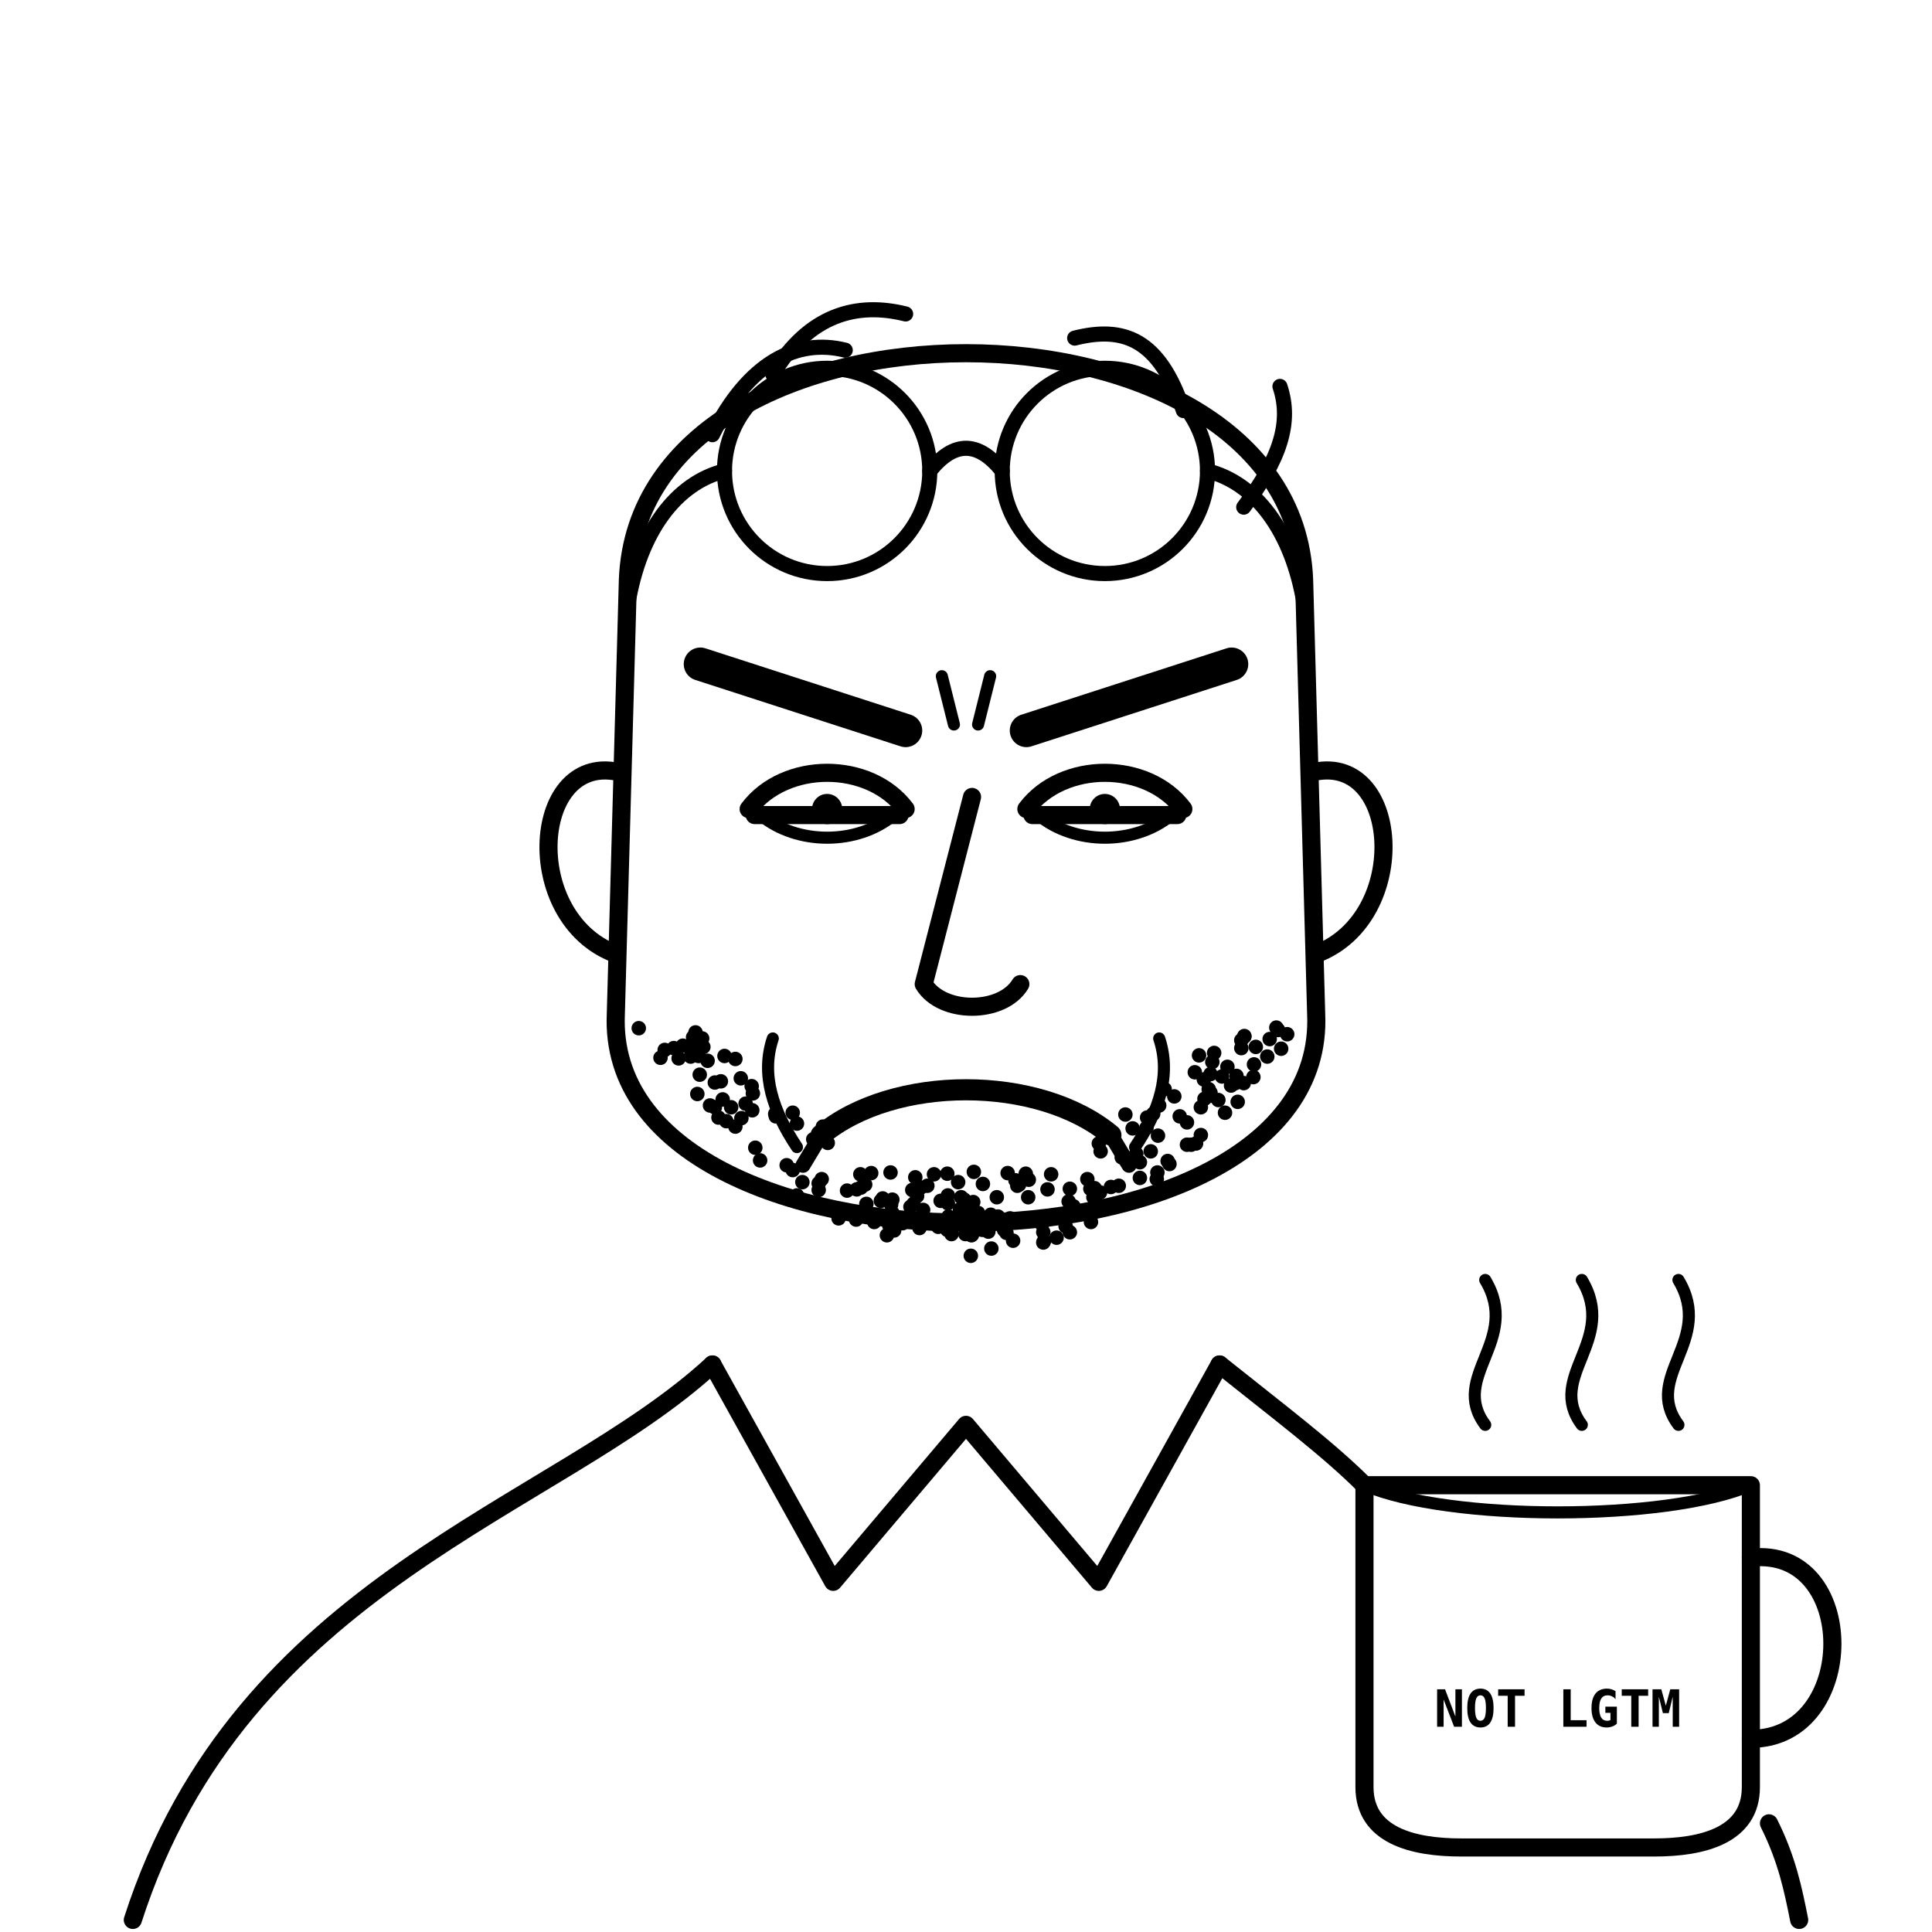
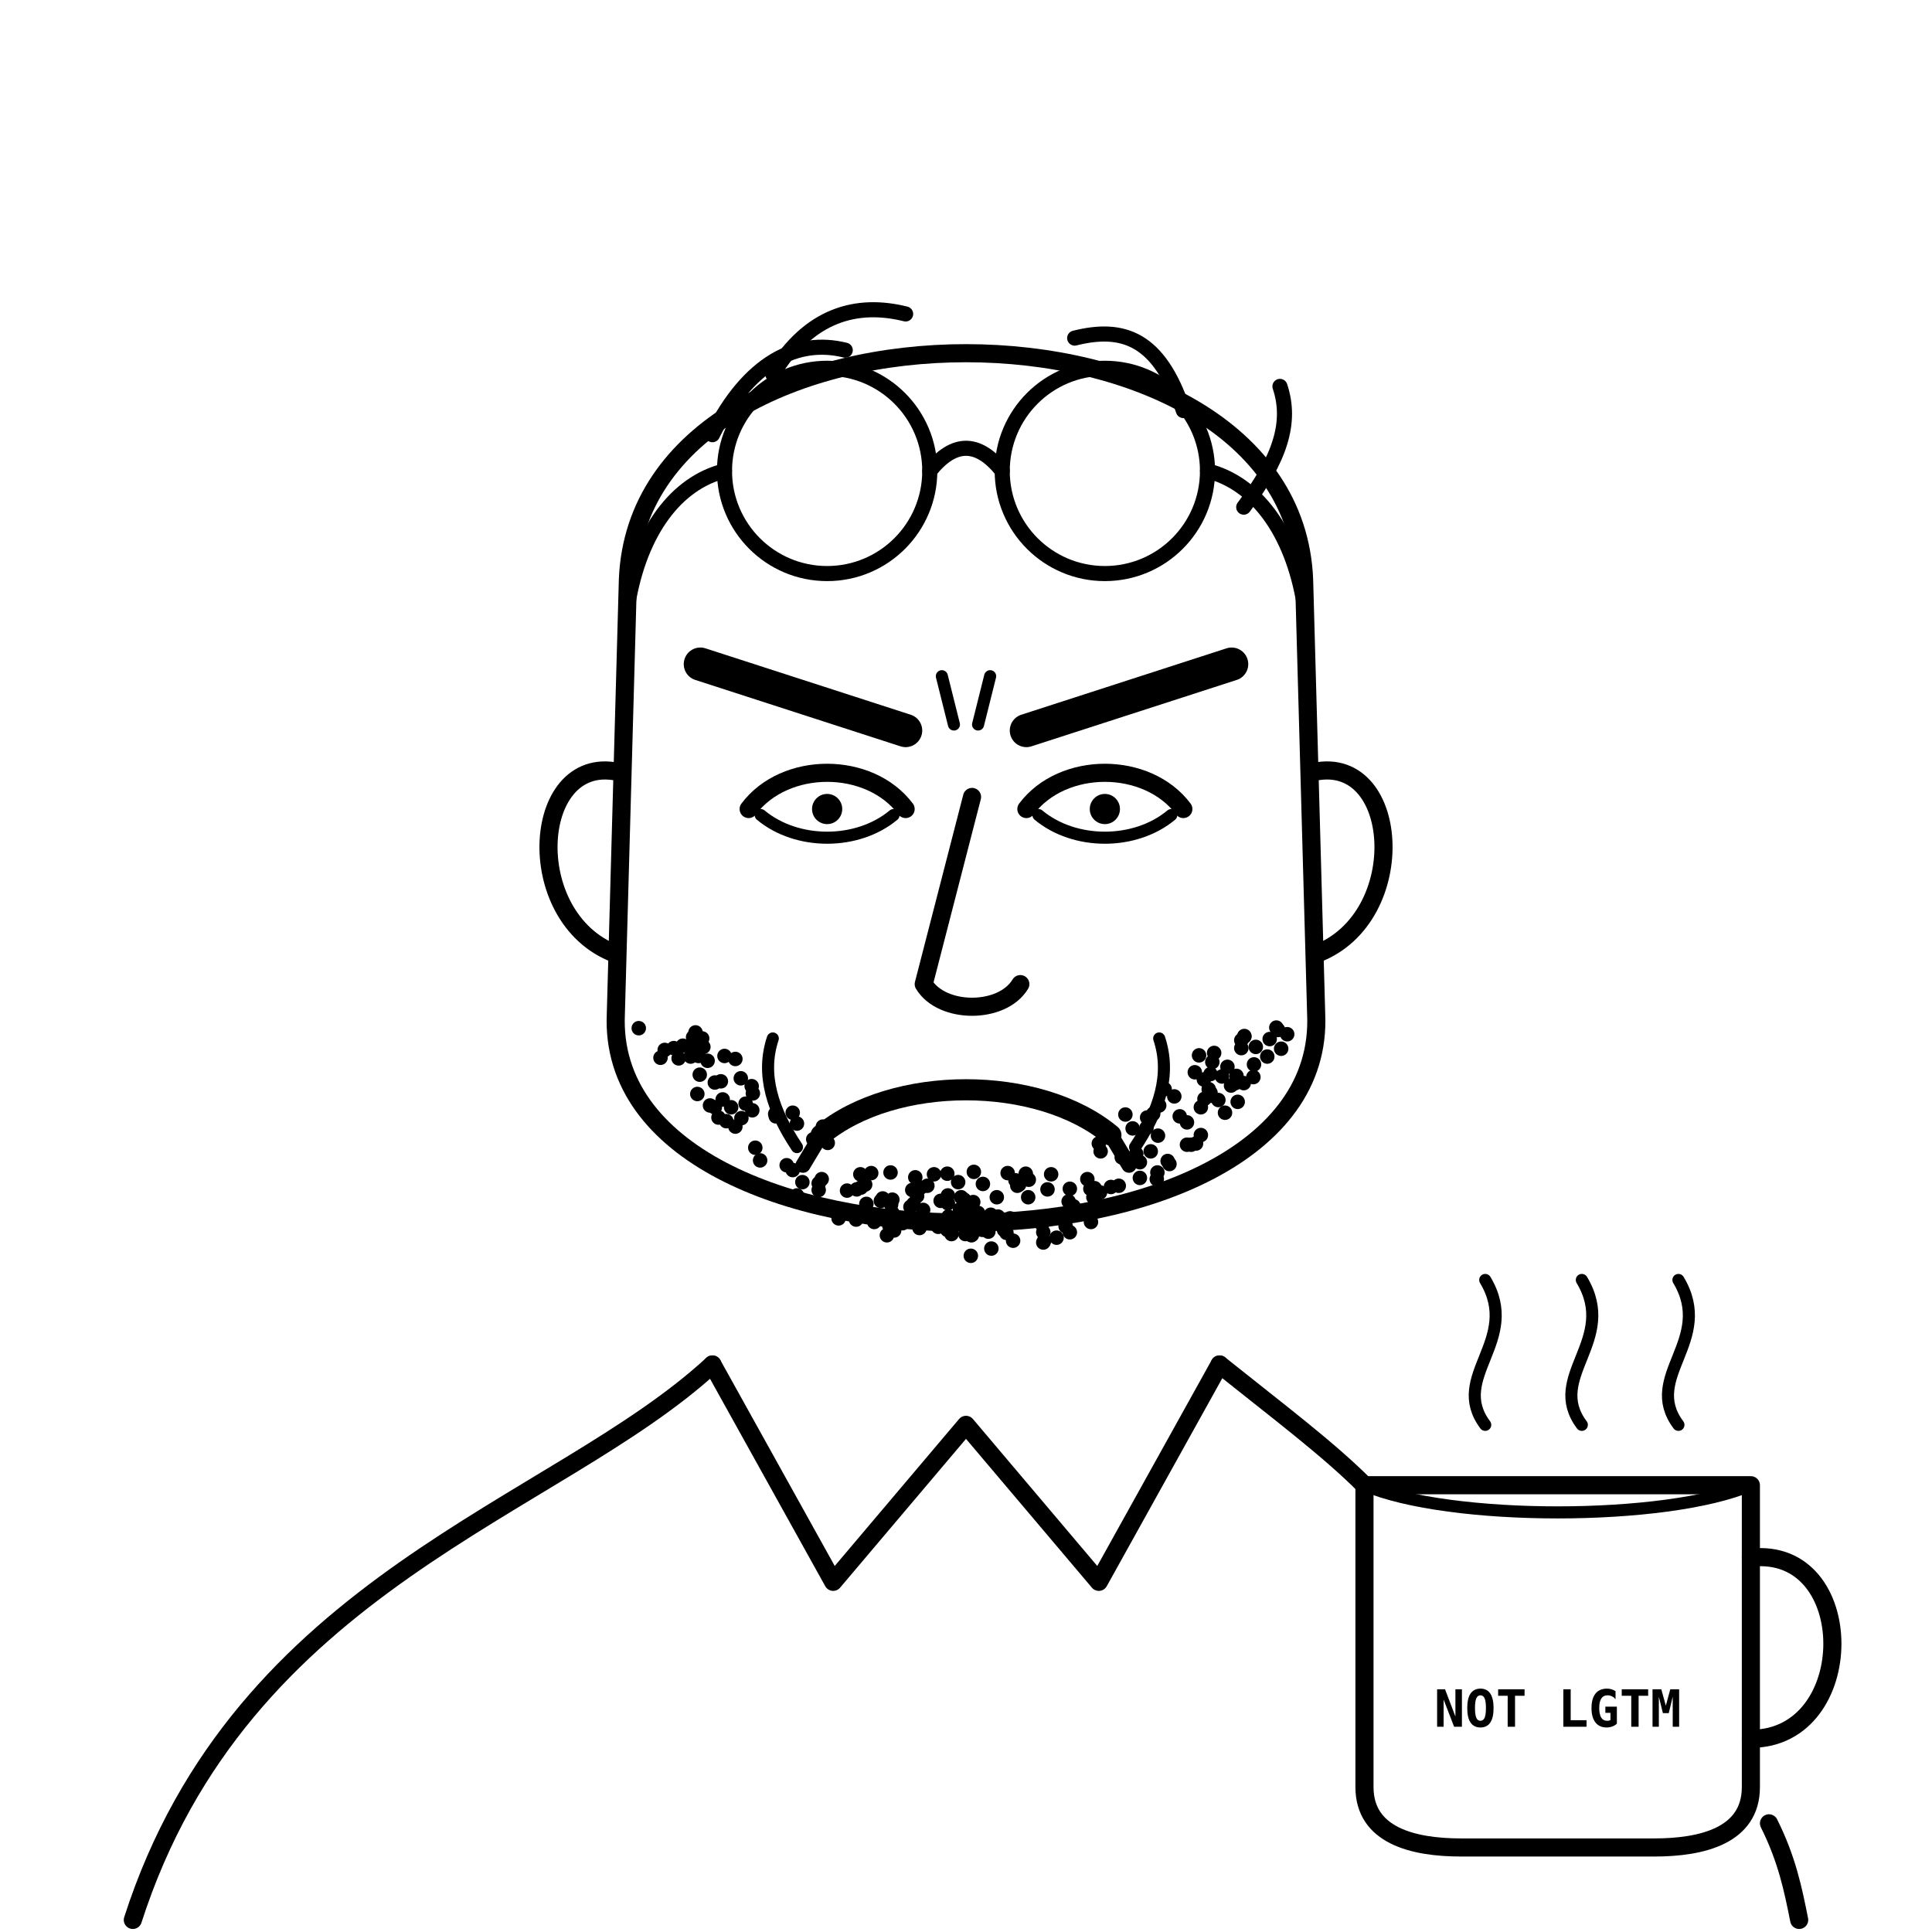
<svg xmlns="http://www.w3.org/2000/svg" viewBox="0 0 320 320" width="320" height="320" role="img" aria-labelledby="t d">
-   <g fill="none" stroke="currentColor" stroke-width="3" stroke-linecap="round" stroke-linejoin="round">
+   <g fill="none" stroke="#000" stroke-width="3" stroke-linecap="round" stroke-linejoin="round">
    <path d="M 22 318 C 40 262, 92 250, 118 226" />
    <path d="M 202 226 C 212 234, 220 240, 226 246" />
    <path d="M 293 302 C 296 308, 297 313, 298 318" />
    <path d="M 118 226 L 138 262 L 160 236 L 182 262 L 202 226" />
    <path d="M 104 96 C 106 46, 214 46, 216 96 L 218 168 C 220 214, 100 214, 102 168 Z" />
    <path d="M 103 128 C 88 124, 86 152, 102 158" />
    <path d="M 217 128 C 232 124, 234 152, 218 158" />
    <path d="M 118 72 C 124 60, 132 56, 140 58" stroke-width="2.5" />
    <path d="M 128 62 C 134 52, 142 50, 150 52" stroke-width="2.5" />
    <path d="M 196 68 C 192 56, 186 54, 178 56" stroke-width="2.5" />
    <path d="M 206 84 C 212 76, 214 70, 212 64" stroke-width="2.5" />
    <circle cx="137" cy="78" r="17" stroke-width="2.5" />
    <circle cx="183" cy="78" r="17" stroke-width="2.5" />
    <path d="M 154 78 C 158 73, 162 73, 166 78" stroke-width="2.5" />
    <path d="M 120 78 C 112 80, 106 88, 104 100" stroke-width="2.5" />
    <path d="M 200 78 C 208 80, 214 88, 216 100" stroke-width="2.5" />
    <path d="M 116 110 L 150 121" stroke-width="5.5" />
    <path d="M 204 110 L 170 121" stroke-width="5.5" />
    <path d="M 156 112 L 158 120 M 164 112 L 162 120" stroke-width="2" />
-     <g class="eye-open">
-       <path d="M 124 134 C 130 126, 144 126, 150 134" />
-       <path d="M 126 135 C 132 140, 142 140, 148 135" stroke-width="2" />
-       <circle cx="137" cy="134" r="2.5" fill="currentColor" stroke="none" />
-       <path d="M 170 134 C 176 126, 190 126, 196 134" />
-       <path d="M 172 135 C 178 140, 188 140, 194 135" stroke-width="2" />
-       <circle cx="183" cy="134" r="2.5" fill="currentColor" stroke="none" />
-     </g>
-     <g class="eye-closed">
-       <path d="M 125 135 L 149 135" />
-       <path d="M 171 135 L 195 135" />
-     </g>
+     <path d="M 124 134 C 130 126, 144 126, 150 134" />
+     <path d="M 126 135 C 132 140, 142 140, 148 135" stroke-width="2" />
+     <circle cx="137" cy="134" r="2.5" fill="#000" stroke="none" />
+     <path d="M 170 134 C 176 126, 190 126, 196 134" />
+     <path d="M 172 135 C 178 140, 188 140, 194 135" stroke-width="2" />
+     <circle cx="183" cy="134" r="2.5" fill="#000" stroke="none" />
    <path d="M 161 132 L 153 163 C 156 168, 166 168, 169 163" />
    <path d="M 136 188 C 148 178, 172 178, 184 188" stroke-width="3.5" />
    <path d="M 136 188 L 133 193 M 184 188 L 187 193" stroke-width="2.5" />
    <path d="M 128 172 C 126 178, 128 184, 132 190" stroke-width="2" />
    <path d="M 192 172 C 194 178, 192 184, 188 190" stroke-width="2" />
  </g>
-   <g fill="currentColor" stroke="none">
+   <g fill="#000" stroke="none">
    <circle cx="138.9" cy="201.8" r="1.2" />
    <circle cx="200.4" cy="181.5" r="1.2" />
    <circle cx="162.0" cy="200.9" r="1.2" />
    <circle cx="156.9" cy="203.7" r="1.2" />
    <circle cx="128.5" cy="184.9" r="1.2" />
    <circle cx="119.7" cy="182.1" r="1.2" />
    <circle cx="169.9" cy="194.4" r="1.2" />
    <circle cx="146.9" cy="204.6" r="1.2" />
    <circle cx="128.4" cy="184.5" r="1.2" />
    <circle cx="170.3" cy="198.3" r="1.2" />
    <circle cx="157.6" cy="204.4" r="1.2" />
    <circle cx="168.5" cy="196.4" r="1.2" />
    <circle cx="203.3" cy="176.7" r="1.2" />
    <circle cx="114.9" cy="173.4" r="1.2" />
    <circle cx="211.4" cy="170.2" r="1.2" />
    <circle cx="205.0" cy="182.5" r="1.2" />
    <circle cx="184.4" cy="188.5" r="1.2" />
    <circle cx="210.3" cy="172.1" r="1.2" />
    <circle cx="122.7" cy="178.6" r="1.2" />
    <circle cx="152.3" cy="203.4" r="1.2" />
    <circle cx="172.9" cy="205.6" r="1.2" />
    <circle cx="180.1" cy="195.3" r="1.2" />
    <circle cx="199.5" cy="182.0" r="1.2" />
    <circle cx="151.6" cy="195.0" r="1.2" />
    <circle cx="160.9" cy="204.6" r="1.2" />
    <circle cx="109.4" cy="175.2" r="1.2" />
    <circle cx="196.6" cy="189.6" r="1.2" />
    <circle cx="143.3" cy="196.2" r="1.2" />
    <circle cx="146.2" cy="198.5" r="1.2" />
    <circle cx="115.9" cy="178.0" r="1.2" />
    <circle cx="123.5" cy="182.8" r="1.2" />
    <circle cx="167.3" cy="201.8" r="1.2" />
    <circle cx="200.5" cy="177.9" r="1.2" />
    <circle cx="160.3" cy="203.4" r="1.2" />
    <circle cx="163.7" cy="204.0" r="1.2" />
    <circle cx="206.0" cy="179.4" r="1.2" />
    <circle cx="121.8" cy="175.4" r="1.2" />
    <circle cx="181.4" cy="198.0" r="1.2" />
    <circle cx="196.6" cy="185.9" r="1.2" />
    <circle cx="202.4" cy="178.3" r="1.2" />
    <circle cx="161.0" cy="204.5" r="1.2" />
    <circle cx="115.2" cy="171.0" r="1.2" />
    <circle cx="201.8" cy="182.2" r="1.2" />
    <circle cx="188.8" cy="192.5" r="1.2" />
    <circle cx="200.5" cy="181.0" r="1.2" />
    <circle cx="137.1" cy="189.3" r="1.2" />
    <circle cx="188.8" cy="195.1" r="1.2" />
    <circle cx="177.2" cy="196.9" r="1.2" />
    <circle cx="131.3" cy="193.8" r="1.2" />
    <circle cx="159.7" cy="198.7" r="1.2" />
    <circle cx="155.4" cy="203.2" r="1.2" />
    <circle cx="159.0" cy="200.3" r="1.2" />
    <circle cx="117.2" cy="175.7" r="1.2" />
    <circle cx="195.4" cy="184.9" r="1.2" />
    <circle cx="166.7" cy="204.2" r="1.2" />
    <circle cx="190.6" cy="190.7" r="1.2" />
    <circle cx="115.7" cy="174.9" r="1.2" />
    <circle cx="147.3" cy="203.0" r="1.2" />
    <circle cx="161.3" cy="194.1" r="1.2" />
    <circle cx="148.1" cy="203.8" r="1.2" />
    <circle cx="197.9" cy="177.6" r="1.2" />
    <circle cx="185.3" cy="196.4" r="1.2" />
    <circle cx="135.6" cy="197.1" r="1.2" />
    <circle cx="151.3" cy="199.4" r="1.2" />
    <circle cx="153.6" cy="196.4" r="1.2" />
    <circle cx="191.6" cy="195.3" r="1.2" />
    <circle cx="191.8" cy="188.1" r="1.2" />
    <circle cx="172.8" cy="205.8" r="1.2" />
    <circle cx="198.6" cy="174.8" r="1.2" />
    <circle cx="204.6" cy="179.4" r="1.2" />
    <circle cx="122.8" cy="185.2" r="1.2" />
    <circle cx="188.2" cy="191.1" r="1.2" />
    <circle cx="124.6" cy="183.9" r="1.2" />
    <circle cx="139.2" cy="201.3" r="1.2" />
    <circle cx="197.3" cy="189.6" r="1.2" />
    <circle cx="168.8" cy="196.2" r="1.2" />
    <circle cx="200.2" cy="180.4" r="1.2" />
    <circle cx="144.8" cy="202.4" r="1.2" />
    <circle cx="206.1" cy="171.6" r="1.2" />
    <circle cx="119.4" cy="179.1" r="1.2" />
    <circle cx="142.5" cy="194.5" r="1.2" />
    <circle cx="198.1" cy="189.4" r="1.2" />
    <circle cx="166.9" cy="194.3" r="1.2" />
    <circle cx="194.5" cy="181.6" r="1.2" />
    <circle cx="121.8" cy="186.6" r="1.2" />
    <circle cx="187.6" cy="186.9" r="1.2" />
    <circle cx="114.8" cy="171.8" r="1.2" />
    <circle cx="198.9" cy="183.4" r="1.2" />
    <circle cx="142.6" cy="196.7" r="1.2" />
    <circle cx="125.9" cy="192.2" r="1.2" />
    <circle cx="162.8" cy="196.1" r="1.2" />
    <circle cx="157.0" cy="198.0" r="1.2" />
    <circle cx="182.0" cy="189.4" r="1.2" />
    <circle cx="120.0" cy="174.9" r="1.2" />
    <circle cx="160.8" cy="208.0" r="1.2" />
    <circle cx="161.2" cy="199.1" r="1.2" />
    <circle cx="160.8" cy="200.7" r="1.2" />
    <circle cx="132.9" cy="195.8" r="1.2" />
    <circle cx="193.4" cy="192.3" r="1.2" />
    <circle cx="143.5" cy="199.4" r="1.2" />
    <circle cx="203.9" cy="179.8" r="1.2" />
    <circle cx="157.1" cy="201.5" r="1.2" />
    <circle cx="136.3" cy="186.6" r="1.2" />
    <circle cx="172.8" cy="204.1" r="1.2" />
    <circle cx="165.1" cy="198.3" r="1.2" />
    <circle cx="176.5" cy="203.1" r="1.2" />
    <circle cx="119.0" cy="185.1" r="1.2" />
    <circle cx="116.3" cy="172.0" r="1.2" />
    <circle cx="180.7" cy="202.4" r="1.2" />
    <circle cx="160.1" cy="202.3" r="1.2" />
    <circle cx="116.5" cy="173.4" r="1.2" />
    <circle cx="201.1" cy="174.4" r="1.2" />
    <circle cx="167.8" cy="205.5" r="1.2" />
    <circle cx="177.8" cy="199.8" r="1.2" />
    <circle cx="173.5" cy="197.0" r="1.2" />
    <circle cx="159.7" cy="200.4" r="1.2" />
    <circle cx="182.2" cy="197.5" r="1.2" />
    <circle cx="147.5" cy="194.2" r="1.2" />
    <circle cx="114.4" cy="175.0" r="1.2" />
    <circle cx="174.1" cy="194.5" r="1.2" />
    <circle cx="168.2" cy="195.5" r="1.2" />
    <circle cx="141.9" cy="197.0" r="1.2" />
    <circle cx="209.9" cy="175.0" r="1.2" />
    <circle cx="118.4" cy="179.3" r="1.2" />
    <circle cx="158.7" cy="195.8" r="1.2" />
    <circle cx="150.8" cy="199.9" r="1.2" />
    <circle cx="182.3" cy="190.7" r="1.2" />
    <circle cx="198.9" cy="188.0" r="1.2" />
    <circle cx="130.3" cy="193.0" r="1.2" />
    <circle cx="147.6" cy="199.5" r="1.2" />
    <circle cx="177.2" cy="204.1" r="1.2" />
    <circle cx="208.0" cy="173.4" r="1.2" />
    <circle cx="111.6" cy="173.6" r="1.2" />
    <circle cx="164.2" cy="206.8" r="1.2" />
    <circle cx="181.1" cy="198.3" r="1.2" />
    <circle cx="151.1" cy="197.1" r="1.2" />
    <circle cx="199.4" cy="178.8" r="1.2" />
    <circle cx="117.6" cy="183.1" r="1.2" />
    <circle cx="105.8" cy="170.3" r="1.2" />
    <circle cx="184.0" cy="196.6" r="1.2" />
    <circle cx="175.0" cy="205.0" r="1.2" />
    <circle cx="190.0" cy="185.1" r="1.2" />
    <circle cx="192.0" cy="183.1" r="1.2" />
    <circle cx="149.5" cy="202.6" r="1.2" />
    <circle cx="205.6" cy="172.3" r="1.2" />
    <circle cx="112.4" cy="175.3" r="1.2" />
    <circle cx="202.9" cy="184.3" r="1.2" />
    <circle cx="154.7" cy="194.5" r="1.2" />
    <circle cx="192.9" cy="180.4" r="1.2" />
    <circle cx="172.6" cy="202.8" r="1.2" />
    <circle cx="193.7" cy="192.8" r="1.2" />
    <circle cx="152.5" cy="196.7" r="1.2" />
    <circle cx="186.4" cy="184.6" r="1.2" />
    <circle cx="136.1" cy="195.3" r="1.2" />
    <circle cx="131.3" cy="184.3" r="1.2" />
    <circle cx="132.0" cy="186.1" r="1.2" />
    <circle cx="207.6" cy="178.4" r="1.2" />
    <circle cx="213.2" cy="171.3" r="1.2" />
    <circle cx="165.3" cy="201.5" r="1.2" />
    <circle cx="115.5" cy="181.2" r="1.2" />
    <circle cx="185.8" cy="191.7" r="1.2" />
    <circle cx="151.9" cy="198.1" r="1.2" />
    <circle cx="191.0" cy="184.5" r="1.2" />
    <circle cx="211.7" cy="170.6" r="1.2" />
    <circle cx="166.3" cy="203.7" r="1.2" />
    <circle cx="206.1" cy="171.7" r="1.2" />
    <circle cx="120.3" cy="185.7" r="1.2" />
    <circle cx="177.0" cy="199.0" r="1.2" />
    <circle cx="159.2" cy="198.3" r="1.2" />
    <circle cx="212.2" cy="173.7" r="1.2" />
    <circle cx="150.8" cy="202.1" r="1.2" />
    <circle cx="121.1" cy="183.4" r="1.2" />
    <circle cx="141.8" cy="202.0" r="1.2" />
    <circle cx="156.9" cy="194.4" r="1.2" />
    <circle cx="147.8" cy="200.9" r="1.2" />
    <circle cx="183.2" cy="200.2" r="1.2" />
    <circle cx="200.8" cy="175.9" r="1.2" />
    <circle cx="180.6" cy="196.9" r="1.2" />
    <circle cx="113.1" cy="173.2" r="1.2" />
    <circle cx="207.7" cy="176.3" r="1.2" />
    <circle cx="184.3" cy="187.9" r="1.2" />
    <circle cx="189.9" cy="186.8" r="1.2" />
    <circle cx="181.3" cy="196.8" r="1.2" />
    <circle cx="204.8" cy="178.2" r="1.2" />
    <circle cx="135.6" cy="196.0" r="1.2" />
    <circle cx="132.0" cy="198.0" r="1.2" />
    <circle cx="170.4" cy="195.4" r="1.2" />
    <circle cx="205.6" cy="173.6" r="1.2" />
    <circle cx="118.4" cy="183.4" r="1.2" />
    <circle cx="144.3" cy="194.3" r="1.2" />
    <circle cx="152.9" cy="200.4" r="1.2" />
    <circle cx="134.7" cy="188.7" r="1.2" />
    <circle cx="159.9" cy="204.4" r="1.2" />
    <circle cx="147.8" cy="198.7" r="1.2" />
    <circle cx="140.3" cy="197.2" r="1.2" />
    <circle cx="164.1" cy="201.2" r="1.2" />
    <circle cx="125.1" cy="190.1" r="1.2" />
    <circle cx="191.7" cy="194.2" r="1.2" />
    <circle cx="157.0" cy="199.3" r="1.2" />
    <circle cx="124.5" cy="179.9" r="1.2" />
    <circle cx="124.7" cy="181.1" r="1.2" />
    <circle cx="162.7" cy="203.7" r="1.2" />
    <circle cx="145.9" cy="198.9" r="1.2" />
    <circle cx="110.1" cy="173.9" r="1.2" />
    <circle cx="155.8" cy="198.9" r="1.2" />
  </g>
-   <g fill="none" stroke="currentColor" stroke-width="3" stroke-linecap="round" stroke-linejoin="round">
+   <g fill="none" stroke="#000" stroke-width="3" stroke-linecap="round" stroke-linejoin="round">
    <path d="M 226 246 L 226 296 C 226 304, 234 306, 242 306 L 274 306 C 282 306, 290 304, 290 296 L 290 246 Z" />
    <path d="M 290 258 C 308 256, 308 288, 290 288" stroke-width="3" />
    <path d="M 226 246 C 240 252, 276 252, 290 246" stroke-width="2" />
-     <g class="steam">
-       <path d="M 246 236 C 240 228, 252 222, 246 212" stroke-width="2" />
-       <path d="M 262 236 C 256 228, 268 222, 262 212" stroke-width="2" />
-       <path d="M 278 236 C 272 228, 284 222, 278 212" stroke-width="2" />
-     </g>
+     <path d="M 246 236 C 240 228, 252 222, 246 212" stroke-width="2" />
+     <path d="M 262 236 C 256 228, 268 222, 262 212" stroke-width="2" />
+     <path d="M 278 236 C 272 228, 284 222, 278 212" stroke-width="2" />
  </g>
-   <text x="258" y="286" font-family="Menlo, Consolas, monospace" font-size="8.5" font-weight="700" text-anchor="middle" fill="currentColor">NOT LGTM</text>
+   <text x="258" y="286" font-family="Menlo, Consolas, monospace" font-size="8.5" font-weight="700" text-anchor="middle" fill="#000">NOT LGTM</text>
</svg>
